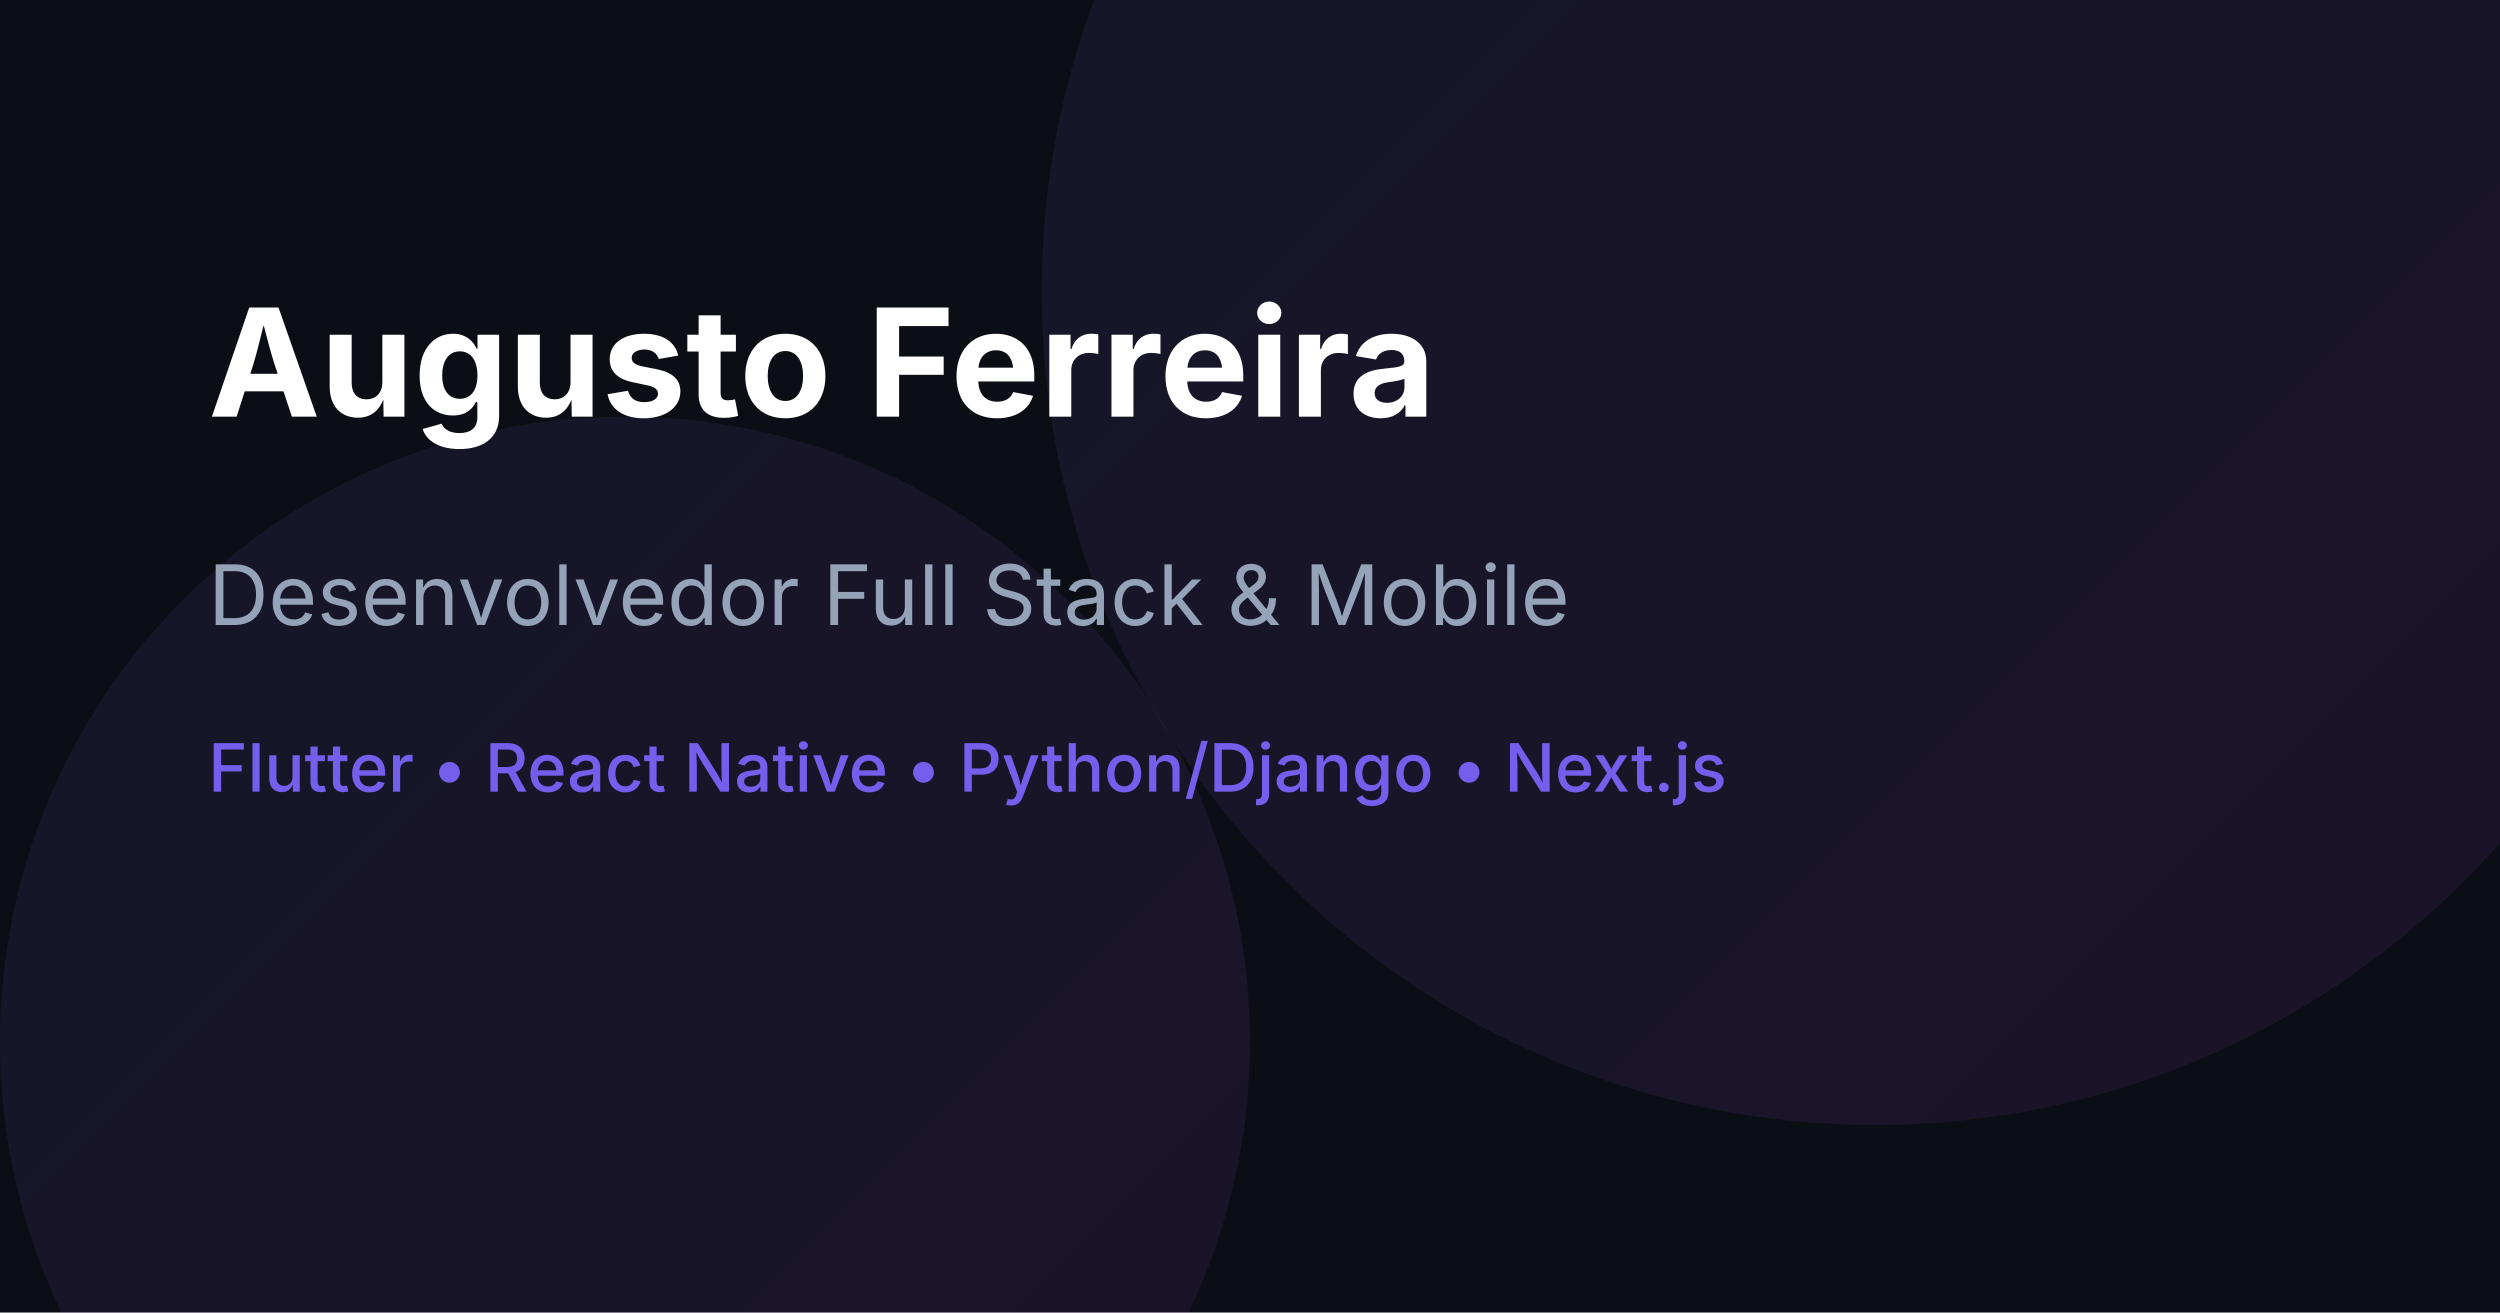
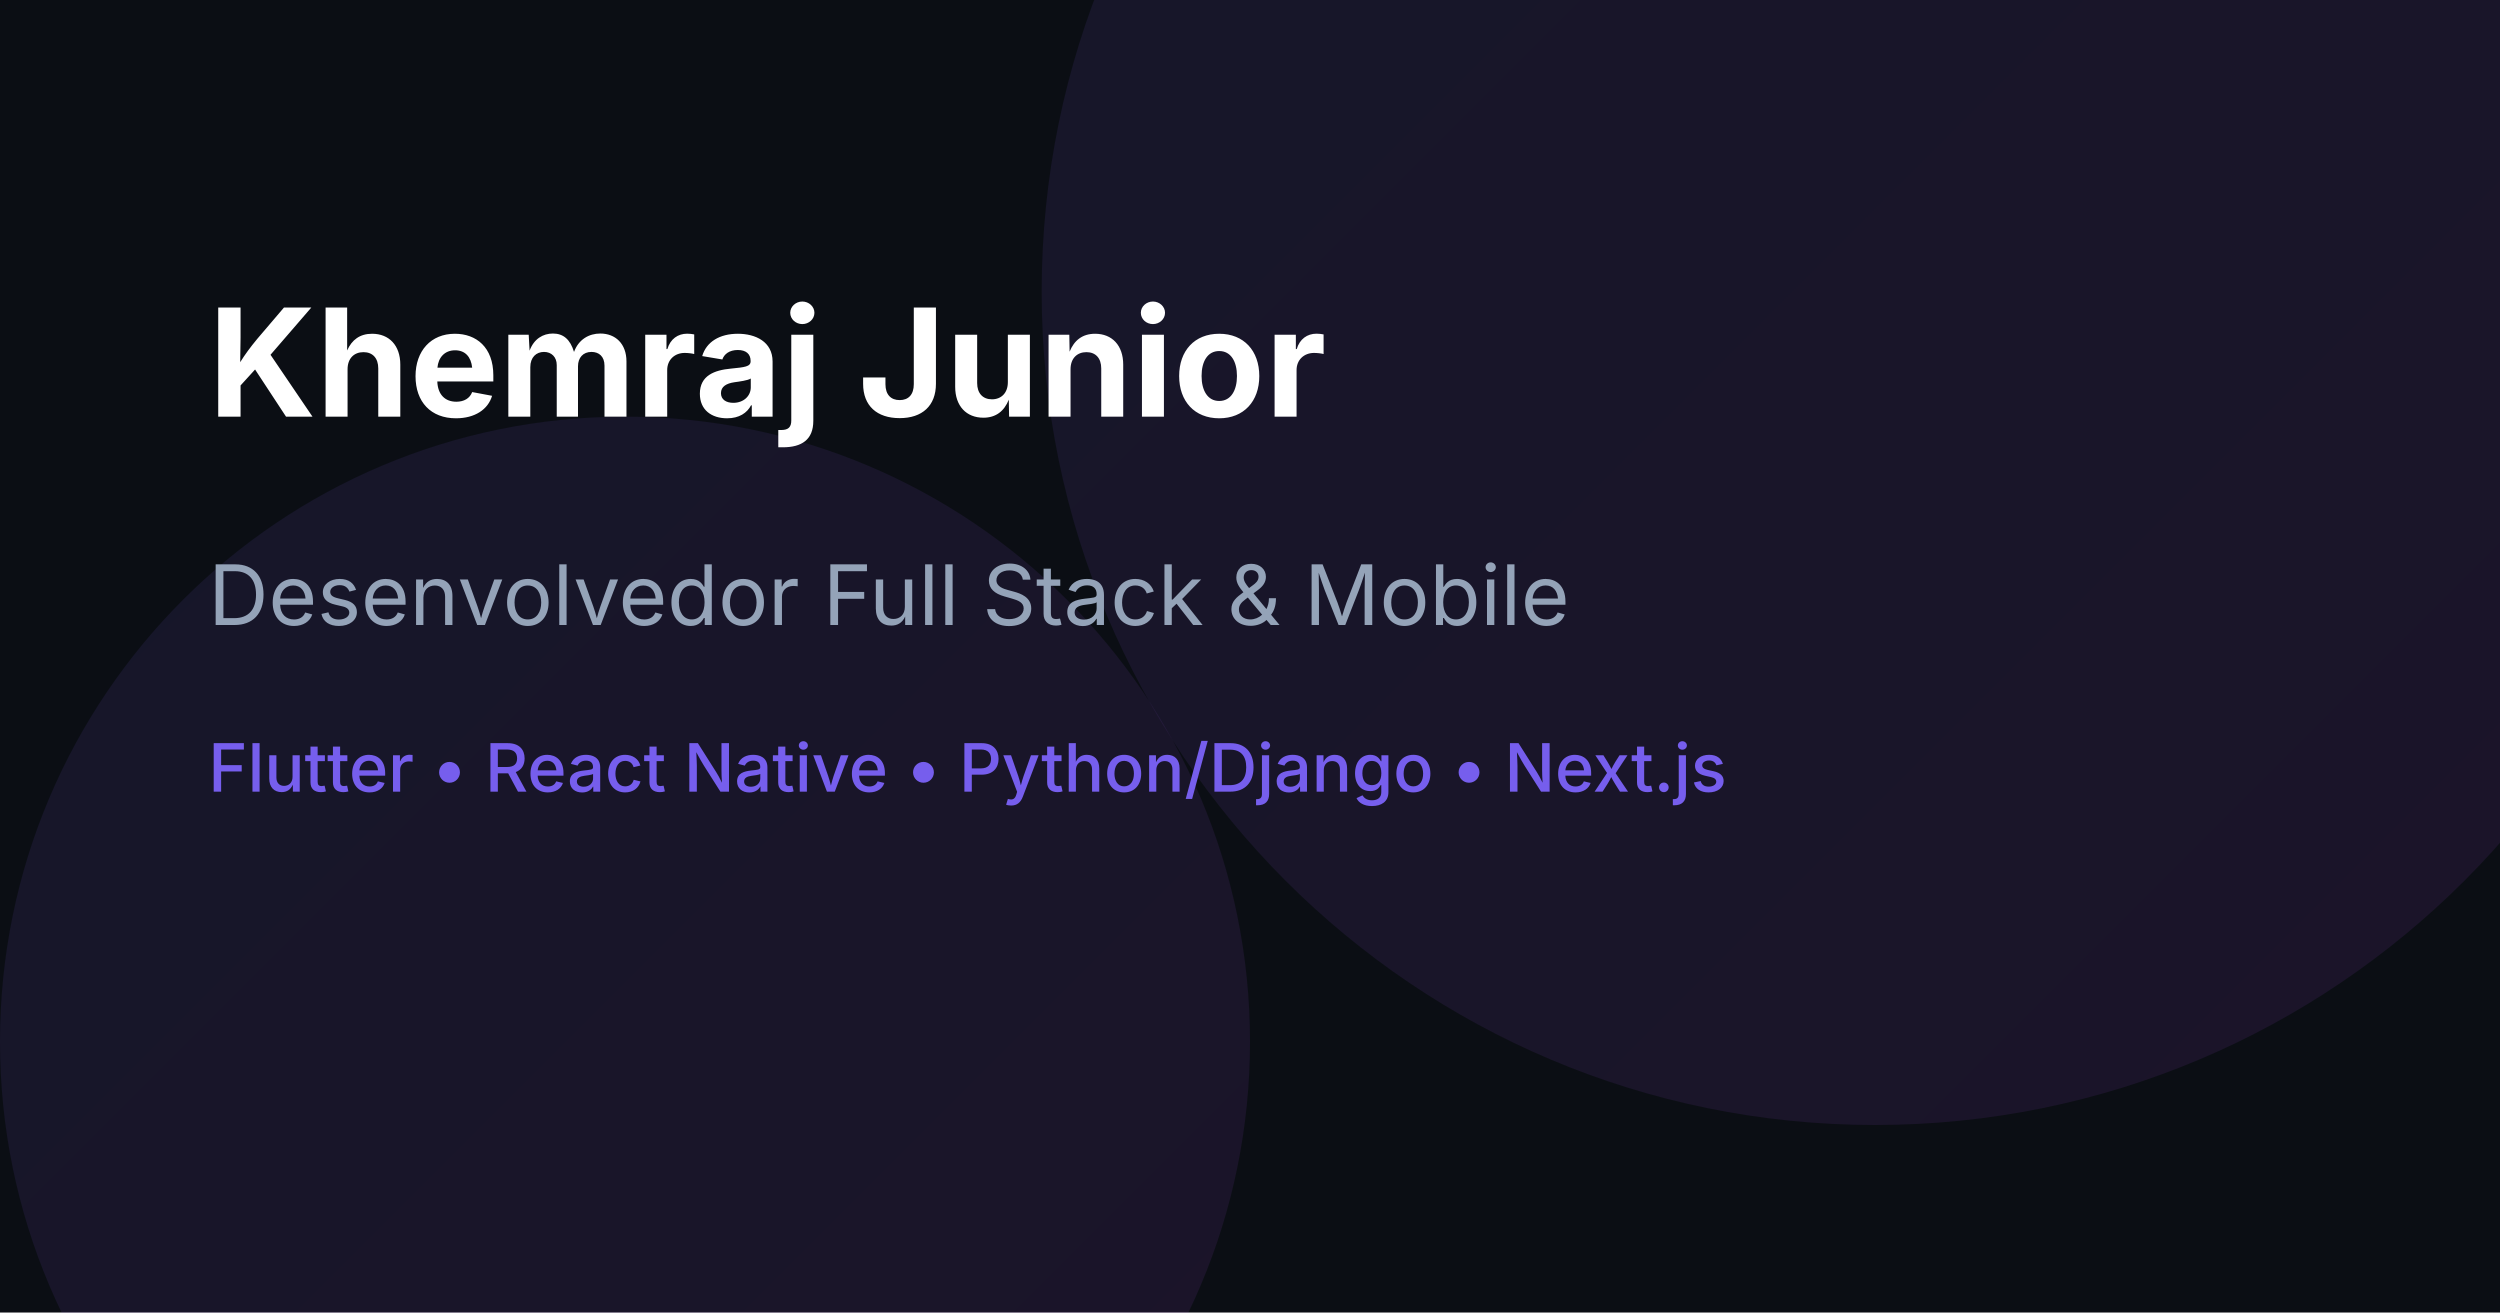
<svg xmlns="http://www.w3.org/2000/svg" width="1200" height="630" viewBox="0 0 1200 630">
  <defs>
    <linearGradient id="gradient" x1="0%" y1="0%" x2="100%" y2="100%">
      <stop offset="0%" style="stop-color:hsl(250,80%,65%);stop-opacity:1" />
      <stop offset="100%" style="stop-color:hsl(280,80%,60%);stop-opacity:1" />
    </linearGradient>
    <filter id="shadow">
      <feDropShadow dx="0" dy="4" stdDeviation="8" flood-color="#000" flood-opacity="0.25" />
    </filter>
  </defs>
  <rect width="1200" height="630" fill="hsl(220,30%,6%)" />
  <circle cx="900" cy="140" r="400" fill="url(#gradient)" opacity="0.1" />
  <circle cx="300" cy="500" r="300" fill="url(#gradient)" opacity="0.1" />
  <g transform="translate(100,200)">
    <text x="0" y="0" fill="white" font-family="Inter, system-ui, sans-serif" font-size="72" font-weight="700">
-       Augusto Ferreira
+       Khemraj Junior
    </text>
    <text x="0" y="100" fill="hsl(215,20%,65%)" font-family="Inter, system-ui, sans-serif" font-size="40">
      Desenvolvedor Full Stack &amp; Mobile
    </text>
    <g transform="translate(0,180)" fill="hsl(250,80%,65%)">
      <text x="0" y="0" font-family="Inter, system-ui, sans-serif" font-size="32" font-weight="500">
        Flutter • React Native • Python/Django • Next.js
      </text>
    </g>
  </g>
</svg>
